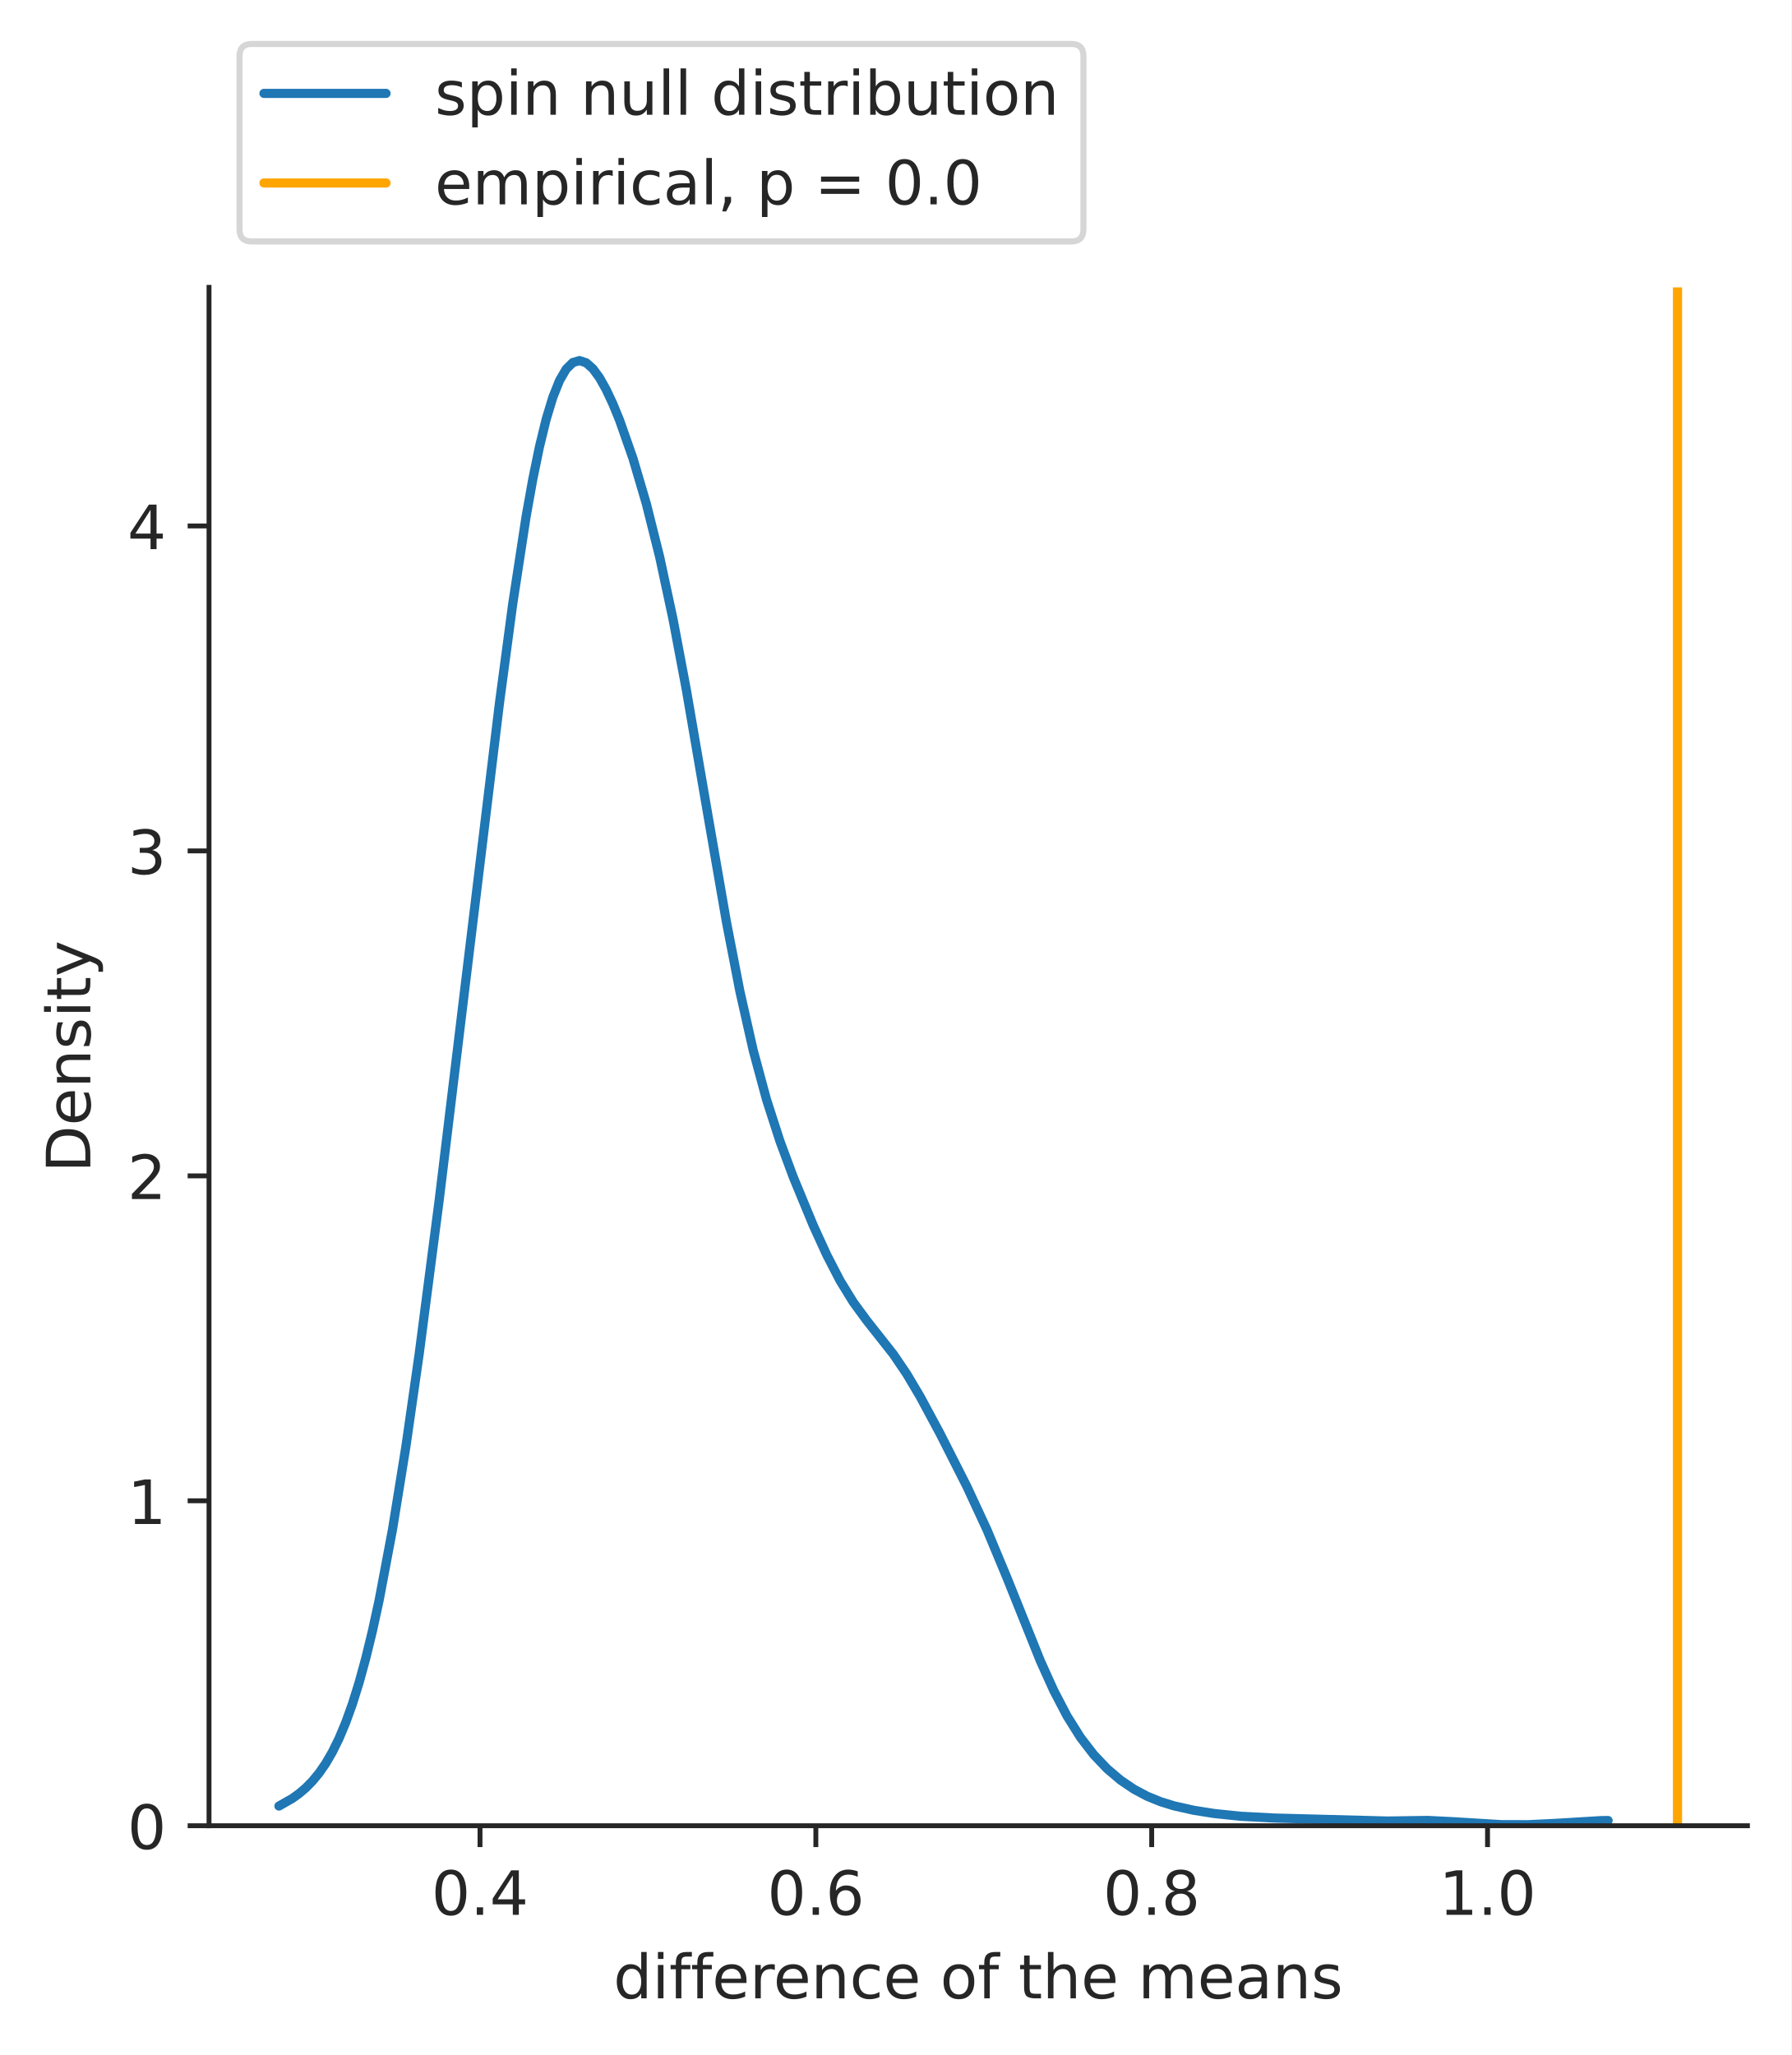
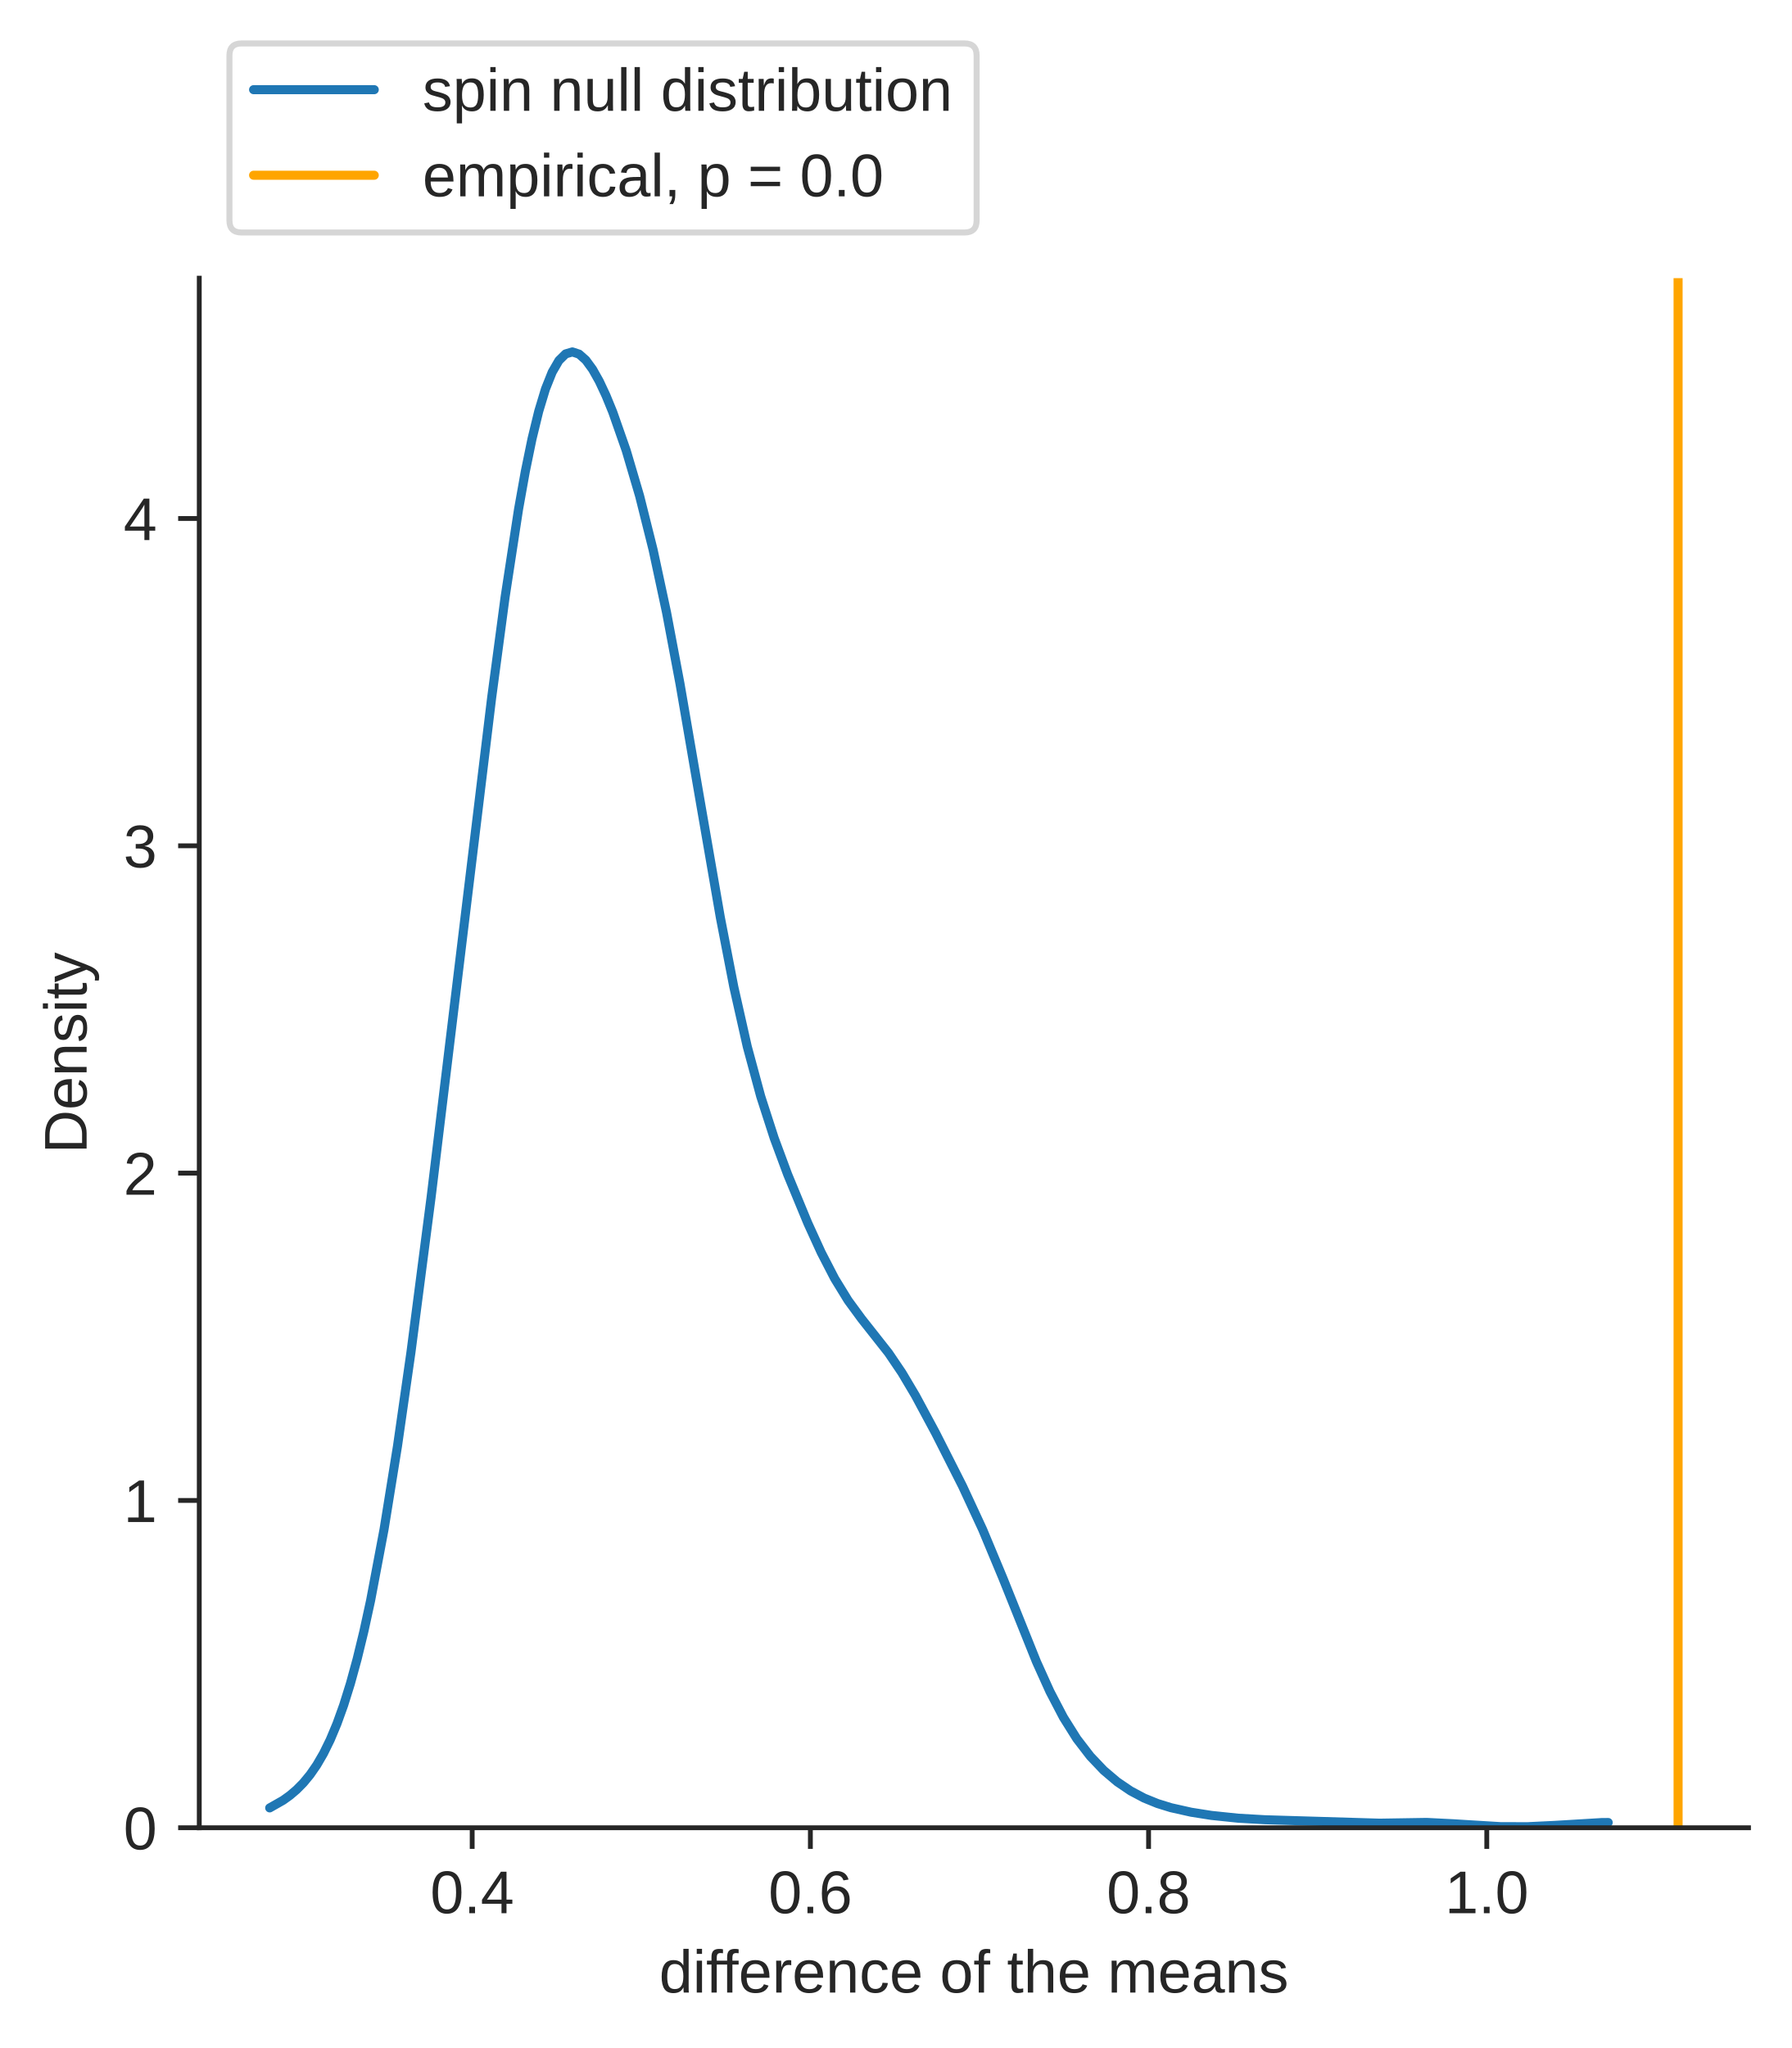
- <svg xmlns="http://www.w3.org/2000/svg" xmlns:xlink="http://www.w3.org/1999/xlink" height="336.652pt" version="1.1" viewBox="0 0 293.46 336.652" width="293.46pt">
+ <svg xmlns="http://www.w3.org/2000/svg" xmlns:xlink="http://www.w3.org/1999/xlink" height="339.317pt" version="1.1" viewBox="0 0 296.962 339.317" width="296.962pt">
  <defs>
    <style type="text/css">*{stroke-linecap:butt;stroke-linejoin:round;}</style>
  </defs>
  <g id="figure_1">
    <g id="patch_1">
-       <path d="M 0 336.652  L 293.46 336.652  L 293.46 0  L 0 0  z " style="fill:#ffffff;" />
+       <path d="M 0 339.317  L 296.962 339.317  L 296.962 0  L 0 0  z " style="fill:#ffffff;" />
    </g>
    <g id="axes_1">
      <g id="patch_2">
-         <path d="M 34.241 299.095  L 286.26 299.095  L 286.26 47.076  L 34.241 47.076  z " style="fill:#ffffff;" />
+         <path d="M 33.023 302.827  L 289.762 302.827  L 289.762 46.088  L 33.023 46.088  z " style="fill:#ffffff;" />
      </g>
      <g id="matplotlib.axis_1">
        <g id="xtick_1">
          <g id="line2d_1">
            <defs>
-               <path d="M 0 0  L 0 3.5  " id="m84fd8c140b" style="stroke:#262626;stroke-width:0.8;" />
+               <path d="M 0 0  L 0 3.5  " id="ma85193799b" style="stroke:#262626;stroke-width:0.8;" />
            </defs>
            <g>
-               <use style="fill:#262626;stroke:#262626;stroke-width:0.8;" x="78.635" xlink:href="#m84fd8c140b" y="299.095" />
+               <use style="fill:#262626;stroke:#262626;stroke-width:0.8;" x="78.25" xlink:href="#ma85193799b" y="302.827" />
            </g>
          </g>
          <g id="text_1">
-             <text style="fill:#262626;font-family:DejaVu Sans;font-size:10px;font-stretch:normal;font-style:normal;font-weight:normal;text-anchor:middle;" transform="rotate(-0, 78.6353, 313.6938)" x="78.635" y="313.694">0.4</text>
+             <text style="fill:#262626;font-family:Arial;font-size:10px;font-stretch:normal;font-style:normal;font-weight:normal;text-anchor:middle;" transform="rotate(-0, 78.24957, 316.9844)" x="78.25" y="316.984">0.4</text>
          </g>
        </g>
        <g id="xtick_2">
          <g id="line2d_2">
            <g>
-               <use style="fill:#262626;stroke:#262626;stroke-width:0.8;" x="133.651" xlink:href="#m84fd8c140b" y="299.095" />
+               <use style="fill:#262626;stroke:#262626;stroke-width:0.8;" x="134.296" xlink:href="#ma85193799b" y="302.827" />
            </g>
          </g>
          <g id="text_2">
-             <text style="fill:#262626;font-family:DejaVu Sans;font-size:10px;font-stretch:normal;font-style:normal;font-weight:normal;text-anchor:middle;" transform="rotate(-0, 133.6515, 313.6938)" x="133.651" y="313.694">0.6</text>
+             <text style="fill:#262626;font-family:Arial;font-size:10px;font-stretch:normal;font-style:normal;font-weight:normal;text-anchor:middle;" transform="rotate(-0, 134.2961, 316.9844)" x="134.296" y="316.984">0.6</text>
          </g>
        </g>
        <g id="xtick_3">
          <g id="line2d_3">
            <g>
-               <use style="fill:#262626;stroke:#262626;stroke-width:0.8;" x="188.668" xlink:href="#m84fd8c140b" y="299.095" />
+               <use style="fill:#262626;stroke:#262626;stroke-width:0.8;" x="190.343" xlink:href="#ma85193799b" y="302.827" />
            </g>
          </g>
          <g id="text_3">
-             <text style="fill:#262626;font-family:DejaVu Sans;font-size:10px;font-stretch:normal;font-style:normal;font-weight:normal;text-anchor:middle;" transform="rotate(-0, 188.6677, 313.6938)" x="188.668" y="313.694">0.8</text>
+             <text style="fill:#262626;font-family:Arial;font-size:10px;font-stretch:normal;font-style:normal;font-weight:normal;text-anchor:middle;" transform="rotate(-0, 190.3427, 316.9844)" x="190.343" y="316.984">0.8</text>
          </g>
        </g>
        <g id="xtick_4">
          <g id="line2d_4">
            <g>
-               <use style="fill:#262626;stroke:#262626;stroke-width:0.8;" x="243.684" xlink:href="#m84fd8c140b" y="299.095" />
+               <use style="fill:#262626;stroke:#262626;stroke-width:0.8;" x="246.389" xlink:href="#ma85193799b" y="302.827" />
            </g>
          </g>
          <g id="text_4">
-             <text style="fill:#262626;font-family:DejaVu Sans;font-size:10px;font-stretch:normal;font-style:normal;font-weight:normal;text-anchor:middle;" transform="rotate(-0, 243.6838, 313.6938)" x="243.684" y="313.694">1.0</text>
+             <text style="fill:#262626;font-family:Arial;font-size:10px;font-stretch:normal;font-style:normal;font-weight:normal;text-anchor:middle;" transform="rotate(-0, 246.3893, 316.9844)" x="246.389" y="316.984">1.0</text>
          </g>
        </g>
        <g id="text_5">
-           <text style="fill:#262626;font-family:DejaVu Sans;font-size:10px;font-stretch:normal;font-style:normal;font-weight:normal;text-anchor:middle;" transform="rotate(-0, 160.2501, 327.3719)" x="160.25" y="327.372">difference of the means</text>
+           <text style="fill:#262626;font-family:Arial;font-size:10px;font-stretch:normal;font-style:normal;font-weight:normal;text-anchor:middle;" transform="rotate(-0, 161.3929, 330.1297)" x="161.393" y="330.13">difference of the means</text>
        </g>
      </g>
      <g id="matplotlib.axis_2">
        <g id="ytick_1">
          <g id="line2d_5">
            <defs>
-               <path d="M 0 0  L -3.5 0  " id="m0e990716d8" style="stroke:#262626;stroke-width:0.8;" />
+               <path d="M 0 0  L -3.5 0  " id="mc508dee655" style="stroke:#262626;stroke-width:0.8;" />
            </defs>
            <g>
-               <use style="fill:#262626;stroke:#262626;stroke-width:0.8;" x="34.241" xlink:href="#m0e990716d8" y="299.095" />
+               <use style="fill:#262626;stroke:#262626;stroke-width:0.8;" x="33.023" xlink:href="#mc508dee655" y="302.827" />
            </g>
          </g>
          <g id="text_6">
-             <text style="fill:#262626;font-family:DejaVu Sans;font-size:10px;font-stretch:normal;font-style:normal;font-weight:normal;text-anchor:end;" transform="rotate(-0, 27.24063, 302.8945)" x="27.241" y="302.895">0</text>
+             <text style="fill:#262626;font-family:Arial;font-size:10px;font-stretch:normal;font-style:normal;font-weight:normal;text-anchor:end;" transform="rotate(-0, 26.02344, 306.4055)" x="26.023" y="306.405">0</text>
          </g>
        </g>
        <g id="ytick_2">
          <g id="line2d_6">
            <g>
-               <use style="fill:#262626;stroke:#262626;stroke-width:0.8;" x="34.241" xlink:href="#m0e990716d8" y="245.862" />
+               <use style="fill:#262626;stroke:#262626;stroke-width:0.8;" x="33.023" xlink:href="#mc508dee655" y="248.596" />
            </g>
          </g>
          <g id="text_7">
-             <text style="fill:#262626;font-family:DejaVu Sans;font-size:10px;font-stretch:normal;font-style:normal;font-weight:normal;text-anchor:end;" transform="rotate(-0, 27.24063, 249.6611)" x="27.241" y="249.661">1</text>
+             <text style="fill:#262626;font-family:Arial;font-size:10px;font-stretch:normal;font-style:normal;font-weight:normal;text-anchor:end;" transform="rotate(-0, 26.02344, 252.175)" x="26.023" y="252.175">1</text>
          </g>
        </g>
        <g id="ytick_3">
          <g id="line2d_7">
            <g>
-               <use style="fill:#262626;stroke:#262626;stroke-width:0.8;" x="34.241" xlink:href="#m0e990716d8" y="192.628" />
+               <use style="fill:#262626;stroke:#262626;stroke-width:0.8;" x="33.023" xlink:href="#mc508dee655" y="194.366" />
            </g>
          </g>
          <g id="text_8">
-             <text style="fill:#262626;font-family:DejaVu Sans;font-size:10px;font-stretch:normal;font-style:normal;font-weight:normal;text-anchor:end;" transform="rotate(-0, 27.24063, 196.4276)" x="27.241" y="196.428">2</text>
+             <text style="fill:#262626;font-family:Arial;font-size:10px;font-stretch:normal;font-style:normal;font-weight:normal;text-anchor:end;" transform="rotate(-0, 26.02344, 197.9446)" x="26.023" y="197.945">2</text>
          </g>
        </g>
        <g id="ytick_4">
          <g id="line2d_8">
            <g>
-               <use style="fill:#262626;stroke:#262626;stroke-width:0.8;" x="34.241" xlink:href="#m0e990716d8" y="139.395" />
+               <use style="fill:#262626;stroke:#262626;stroke-width:0.8;" x="33.023" xlink:href="#mc508dee655" y="140.135" />
            </g>
          </g>
          <g id="text_9">
-             <text style="fill:#262626;font-family:DejaVu Sans;font-size:10px;font-stretch:normal;font-style:normal;font-weight:normal;text-anchor:end;" transform="rotate(-0, 27.24063, 143.1942)" x="27.241" y="143.194">3</text>
+             <text style="fill:#262626;font-family:Arial;font-size:10px;font-stretch:normal;font-style:normal;font-weight:normal;text-anchor:end;" transform="rotate(-0, 26.02344, 143.7141)" x="26.023" y="143.714">3</text>
          </g>
        </g>
        <g id="ytick_5">
          <g id="line2d_9">
            <g>
-               <use style="fill:#262626;stroke:#262626;stroke-width:0.8;" x="34.241" xlink:href="#m0e990716d8" y="86.161" />
+               <use style="fill:#262626;stroke:#262626;stroke-width:0.8;" x="33.023" xlink:href="#mc508dee655" y="85.905" />
            </g>
          </g>
          <g id="text_10">
-             <text style="fill:#262626;font-family:DejaVu Sans;font-size:10px;font-stretch:normal;font-style:normal;font-weight:normal;text-anchor:end;" transform="rotate(-0, 27.24063, 89.96071)" x="27.241" y="89.961">4</text>
+             <text style="fill:#262626;font-family:Arial;font-size:10px;font-stretch:normal;font-style:normal;font-weight:normal;text-anchor:end;" transform="rotate(-0, 26.02344, 89.48368)" x="26.023" y="89.484">4</text>
          </g>
        </g>
        <g id="text_11">
-           <text style="fill:#262626;font-family:DejaVu Sans;font-size:10px;font-stretch:normal;font-style:normal;font-weight:normal;text-anchor:middle;" transform="rotate(-90, 14.79844, 173.0859)" x="14.798" y="173.086">Density</text>
+           <text style="fill:#262626;font-family:Arial;font-size:10px;font-stretch:normal;font-style:normal;font-weight:normal;text-anchor:middle;" transform="rotate(-90, 14.35781, 174.4571)" x="14.358" y="174.457">Density</text>
        </g>
      </g>
      <g id="line2d_10">
-         <path clip-path="url(#p1e52b2f084)" d="M 45.696 295.868  L 47.884 294.624  L 48.979 293.838  L 50.073 292.908  L 51.167 291.799  L 52.261 290.475  L 53.355 288.894  L 54.449 287.012  L 55.544 284.787  L 56.638 282.176  L 57.732 279.14  L 58.826 275.643  L 59.92 271.658  L 61.015 267.165  L 62.109 262.151  L 64.297 250.568  L 66.485 237.022  L 68.674 221.775  L 71.956 196.525  L 76.333 160.403  L 81.804 115.305  L 83.992 98.931  L 86.181 84.648  L 87.275 78.533  L 88.369 73.205  L 89.463 68.719  L 90.557 65.102  L 91.651 62.359  L 92.746 60.47  L 93.84 59.393  L 94.934 59.07  L 96.028 59.432  L 97.122 60.399  L 98.217 61.893  L 99.311 63.84  L 100.405 66.175  L 101.499 68.847  L 103.687 75.088  L 105.876 82.506  L 108.064 91.241  L 110.253 101.437  L 112.441 113.034  L 115.723 132.125  L 119.006 151.053  L 121.194 162.34  L 123.383 172.045  L 125.571 180.141  L 127.759 186.921  L 129.948 192.822  L 133.23 200.759  L 135.419 205.548  L 137.607 209.782  L 139.795 213.345  L 141.984 216.326  L 146.36 221.872  L 148.549 225.105  L 150.737 228.793  L 154.02 234.894  L 158.396 243.528  L 161.679 250.603  L 164.961 258.479  L 170.432 272.101  L 172.621 276.944  L 174.809 281.134  L 176.997 284.623  L 179.186 287.466  L 181.374 289.765  L 183.562 291.621  L 185.751 293.104  L 187.939 294.267  L 190.127 295.158  L 192.316 295.834  L 195.598 296.569  L 198.881 297.086  L 203.258 297.543  L 208.729 297.832  L 227.33 298.324  L 233.895 298.226  L 238.271 298.446  L 245.931 298.914  L 250.307 298.923  L 254.684 298.713  L 262.343 298.252  L 263.437 298.241  L 263.437 298.241  " style="fill:none;stroke:#1f77b4;stroke-linecap:round;stroke-width:1.5;" />
+         <path clip-path="url(#p07b4e7fbb9)" d="M 44.693 299.539  L 46.923 298.271  L 48.037 297.471  L 49.152 296.523  L 50.267 295.394  L 51.381 294.045  L 52.496 292.434  L 53.611 290.517  L 54.725 288.251  L 55.84 285.591  L 56.955 282.497  L 58.069 278.935  L 59.184 274.876  L 60.299 270.298  L 61.413 265.19  L 63.643 253.39  L 65.872 239.59  L 68.101 224.058  L 71.445 198.335  L 75.904 161.537  L 81.478 115.594  L 83.707 98.914  L 85.936 84.363  L 87.051 78.133  L 88.166 72.706  L 89.28 68.136  L 90.395 64.451  L 91.51 61.657  L 92.624 59.732  L 93.739 58.635  L 94.854 58.306  L 95.968 58.674  L 97.083 59.66  L 98.198 61.182  L 99.312 63.165  L 100.427 65.544  L 101.542 68.266  L 103.771 74.623  L 106 82.181  L 108.23 91.079  L 110.459 101.466  L 112.688 113.281  L 116.032 132.729  L 119.376 152.012  L 121.606 163.51  L 123.835 173.397  L 126.064 181.644  L 128.294 188.551  L 130.523 194.563  L 133.867 202.649  L 136.096 207.528  L 138.326 211.84  L 140.555 215.47  L 142.784 218.507  L 147.243 224.157  L 149.472 227.45  L 151.702 231.207  L 155.046 237.423  L 159.504 246.219  L 162.848 253.426  L 166.192 261.449  L 171.766 275.327  L 173.995 280.261  L 176.224 284.529  L 178.454 288.083  L 180.683 290.979  L 182.913 293.322  L 185.142 295.212  L 187.371 296.723  L 189.601 297.908  L 191.83 298.815  L 194.059 299.504  L 197.403 300.253  L 200.747 300.78  L 205.206 301.245  L 209.665 301.5  L 228.614 302.067  L 236.417 301.941  L 240.875 302.166  L 248.678 302.642  L 253.137 302.651  L 257.595 302.437  L 265.398 301.968  L 266.513 301.957  L 266.513 301.957  " style="fill:none;stroke:#1f77b4;stroke-linecap:round;stroke-width:1.5;" />
      </g>
      <g id="line2d_11">
-         <path clip-path="url(#p1e52b2f084)" d="M 274.804 299.095  L 274.804 47.076  " style="fill:none;stroke:#ffa500;stroke-linecap:round;stroke-width:1.5;" />
+         <path clip-path="url(#p07b4e7fbb9)" d="M 278.092 302.827  L 278.092 46.088  " style="fill:none;stroke:#ffa500;stroke-linecap:round;stroke-width:1.5;" />
      </g>
      <g id="patch_3">
-         <path d="M 34.241 299.095  L 34.241 47.076  " style="fill:none;stroke:#262626;stroke-linecap:square;stroke-linejoin:miter;stroke-width:0.8;" />
+         <path d="M 33.023 302.827  L 33.023 46.088  " style="fill:none;stroke:#262626;stroke-linecap:square;stroke-linejoin:miter;stroke-width:0.8;" />
      </g>
      <g id="patch_4">
-         <path d="M 34.241 299.095  L 286.26 299.095  " style="fill:none;stroke:#262626;stroke-linecap:square;stroke-linejoin:miter;stroke-width:0.8;" />
+         <path d="M 33.023 302.827  L 289.762 302.827  " style="fill:none;stroke:#262626;stroke-linecap:square;stroke-linejoin:miter;stroke-width:0.8;" />
      </g>
      <g id="legend_1">
        <g id="patch_5">
-           <path d="M 41.241 39.556  L 175.488 39.556  Q 177.488 39.556 177.488 37.556  L 177.488 9.2  Q 177.488 7.2 175.488 7.2  L 41.241 7.2  Q 39.241 7.2 39.241 9.2  L 39.241 37.556  Q 39.241 39.556 41.241 39.556  z " style="fill:#ffffff;opacity:0.8;stroke:#cccccc;stroke-linejoin:miter;" />
+           <path d="M 40.023 38.52  L 159.845 38.52  Q 161.845 38.52 161.845 36.52  L 161.845 9.2  Q 161.845 7.2 159.845 7.2  L 40.023 7.2  Q 38.023 7.2 38.023 9.2  L 38.023 36.52  Q 38.023 38.52 40.023 38.52  z " style="fill:#ffffff;opacity:0.8;stroke:#cccccc;stroke-linejoin:miter;" />
        </g>
        <g id="line2d_12">
-           <path d="M 43.241 15.298  L 63.241 15.298  " style="fill:none;stroke:#1f77b4;stroke-linecap:round;stroke-width:1.5;" />
+           <path d="M 42.023 14.858  L 62.023 14.858  " style="fill:none;stroke:#1f77b4;stroke-linecap:round;stroke-width:1.5;" />
        </g>
        <g id="line2d_13" />
        <g id="text_12">
-           <text style="fill:#262626;font-family:DejaVu Sans;font-size:10px;font-stretch:normal;font-style:normal;font-weight:normal;text-anchor:start;" transform="rotate(-0, 71.24062, 18.79844)" x="71.241" y="18.798">spin null distribution</text>
+           <text style="fill:#262626;font-family:Arial;font-size:10px;font-stretch:normal;font-style:normal;font-weight:normal;text-anchor:start;" transform="rotate(-0, 70.02344, 18.35781)" x="70.023" y="18.358">spin null distribution</text>
        </g>
        <g id="line2d_14">
-           <path d="M 43.241 29.977  L 63.241 29.977  " style="fill:none;stroke:#ffa500;stroke-linecap:round;stroke-width:1.5;" />
+           <path d="M 42.023 29.033  L 62.023 29.033  " style="fill:none;stroke:#ffa500;stroke-linecap:round;stroke-width:1.5;" />
        </g>
        <g id="line2d_15" />
        <g id="text_13">
-           <text style="fill:#262626;font-family:DejaVu Sans;font-size:10px;font-stretch:normal;font-style:normal;font-weight:normal;text-anchor:start;" transform="rotate(-0, 71.24062, 33.47656)" x="71.241" y="33.477">empirical, p = 0.0</text>
+           <text style="fill:#262626;font-family:Arial;font-size:10px;font-stretch:normal;font-style:normal;font-weight:normal;text-anchor:start;" transform="rotate(-0, 70.02344, 32.53281)" x="70.023" y="32.533">empirical, p = 0.0</text>
        </g>
      </g>
    </g>
  </g>
  <defs>
-     <clipPath id="p1e52b2f084">
-       <rect height="252.019" width="252.019" x="34.241" y="47.076" />
+     <clipPath id="p07b4e7fbb9">
+       <rect height="256.739" width="256.739" x="33.023" y="46.088" />
    </clipPath>
  </defs>
</svg>
